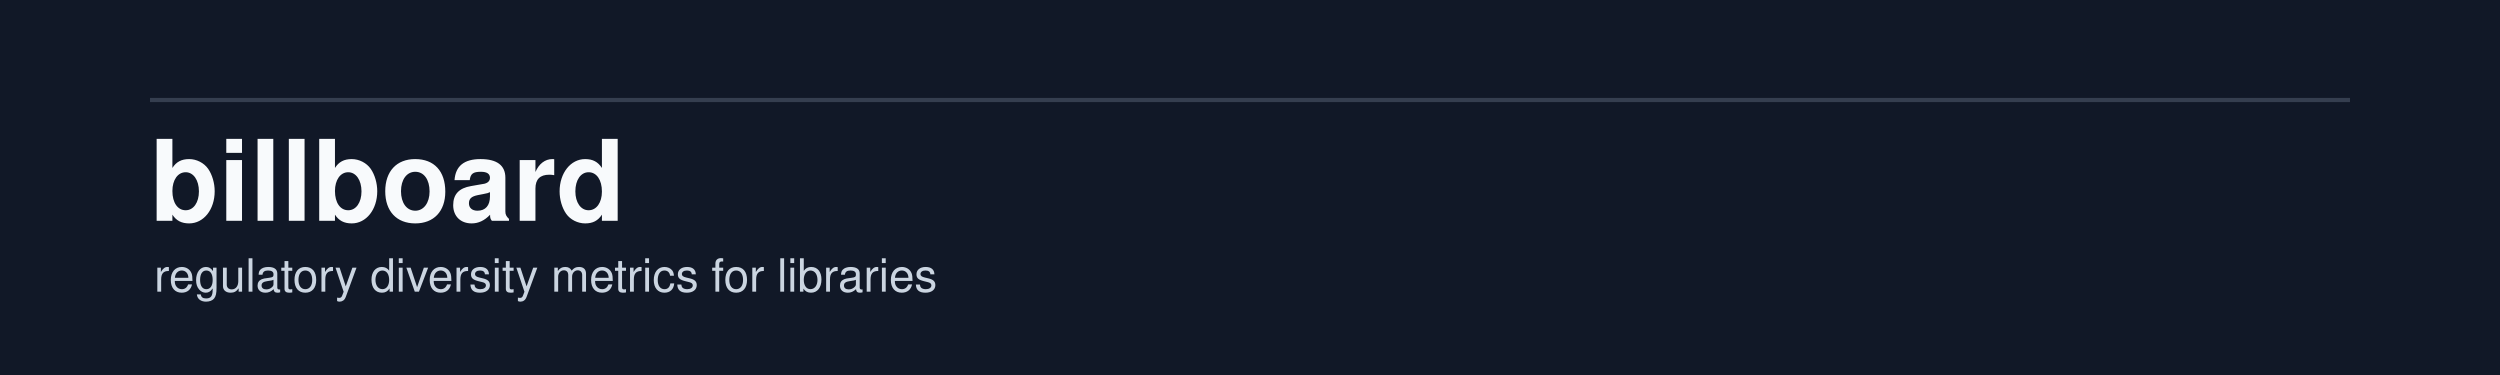
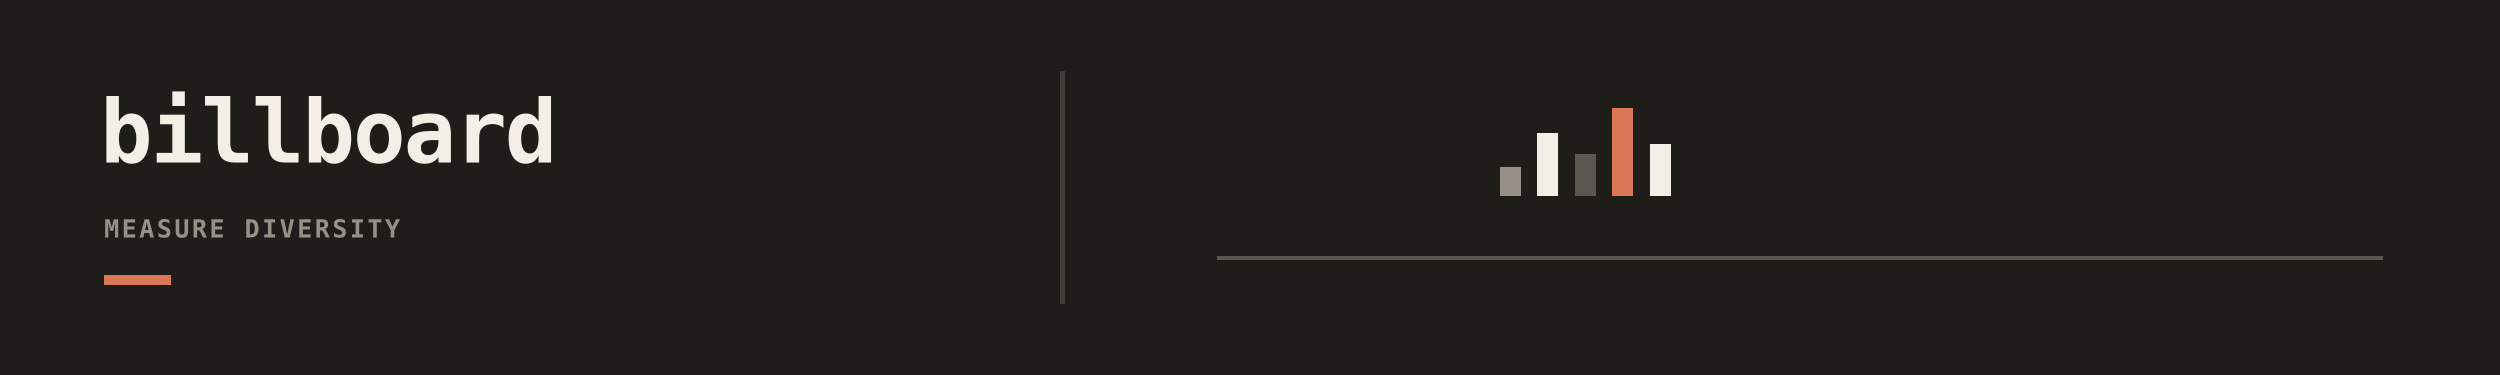
- <svg xmlns="http://www.w3.org/2000/svg" width="1200" height="180" viewBox="0 0 1200 180" role="img" aria-labelledby="title desc">
-   <rect width="1200" height="180" fill="#111827" />
-   <path d="M72 48H1128" stroke="#94a3b8" stroke-opacity="0.28" stroke-width="2" />
-   <g font-family="Helvetica, Arial, sans-serif">
-     <text x="72" y="106" fill="#f8fafc" font-size="54" font-weight="700">billboard</text>
-     <text x="74" y="140" fill="#cbd5e1" font-size="22">regulatory diversity metrics for libraries</text>
+ <svg xmlns="http://www.w3.org/2000/svg" width="1200" height="180" viewBox="0 0 1200 180" fill="none" role="img" aria-labelledby="billboard-banner-title billboard-banner-description" shape-rendering="crispEdges">
+   <rect width="1200" height="180" fill="#1E1D1A" />
+   <g font-family="Menlo, Monaco, Consolas, monospace">
+     <text x="48" y="78" fill="#F3EFE7" font-size="42" font-weight="700" letter-spacing="-1">billboard</text>
+     <text x="50" y="114" fill="#969087" font-size="12" font-weight="700" letter-spacing="1.2">MEASURE DIVERSITY</text>
+     <rect x="50" y="132" width="32" height="5" fill="#D97757" />
+   </g>
+   <path d="M510 34V146" stroke="#3F3C37" stroke-width="2" />
+   <path d="M584 124H1144" stroke="#5A5650" stroke-width="2" />
+   <g transform="translate(720 48)">
+     <rect x="0" y="32" width="10" height="14" fill="#969087" />
+     <rect x="18" y="16" width="10" height="30" fill="#F3EFE7" />
+     <rect x="36" y="26" width="10" height="20" fill="#5A5650" />
+     <rect x="54" y="4" width="10" height="42" fill="#D97757" />
+     <rect x="72" y="21" width="10" height="25" fill="#F3EFE7" />
  </g>
</svg>
